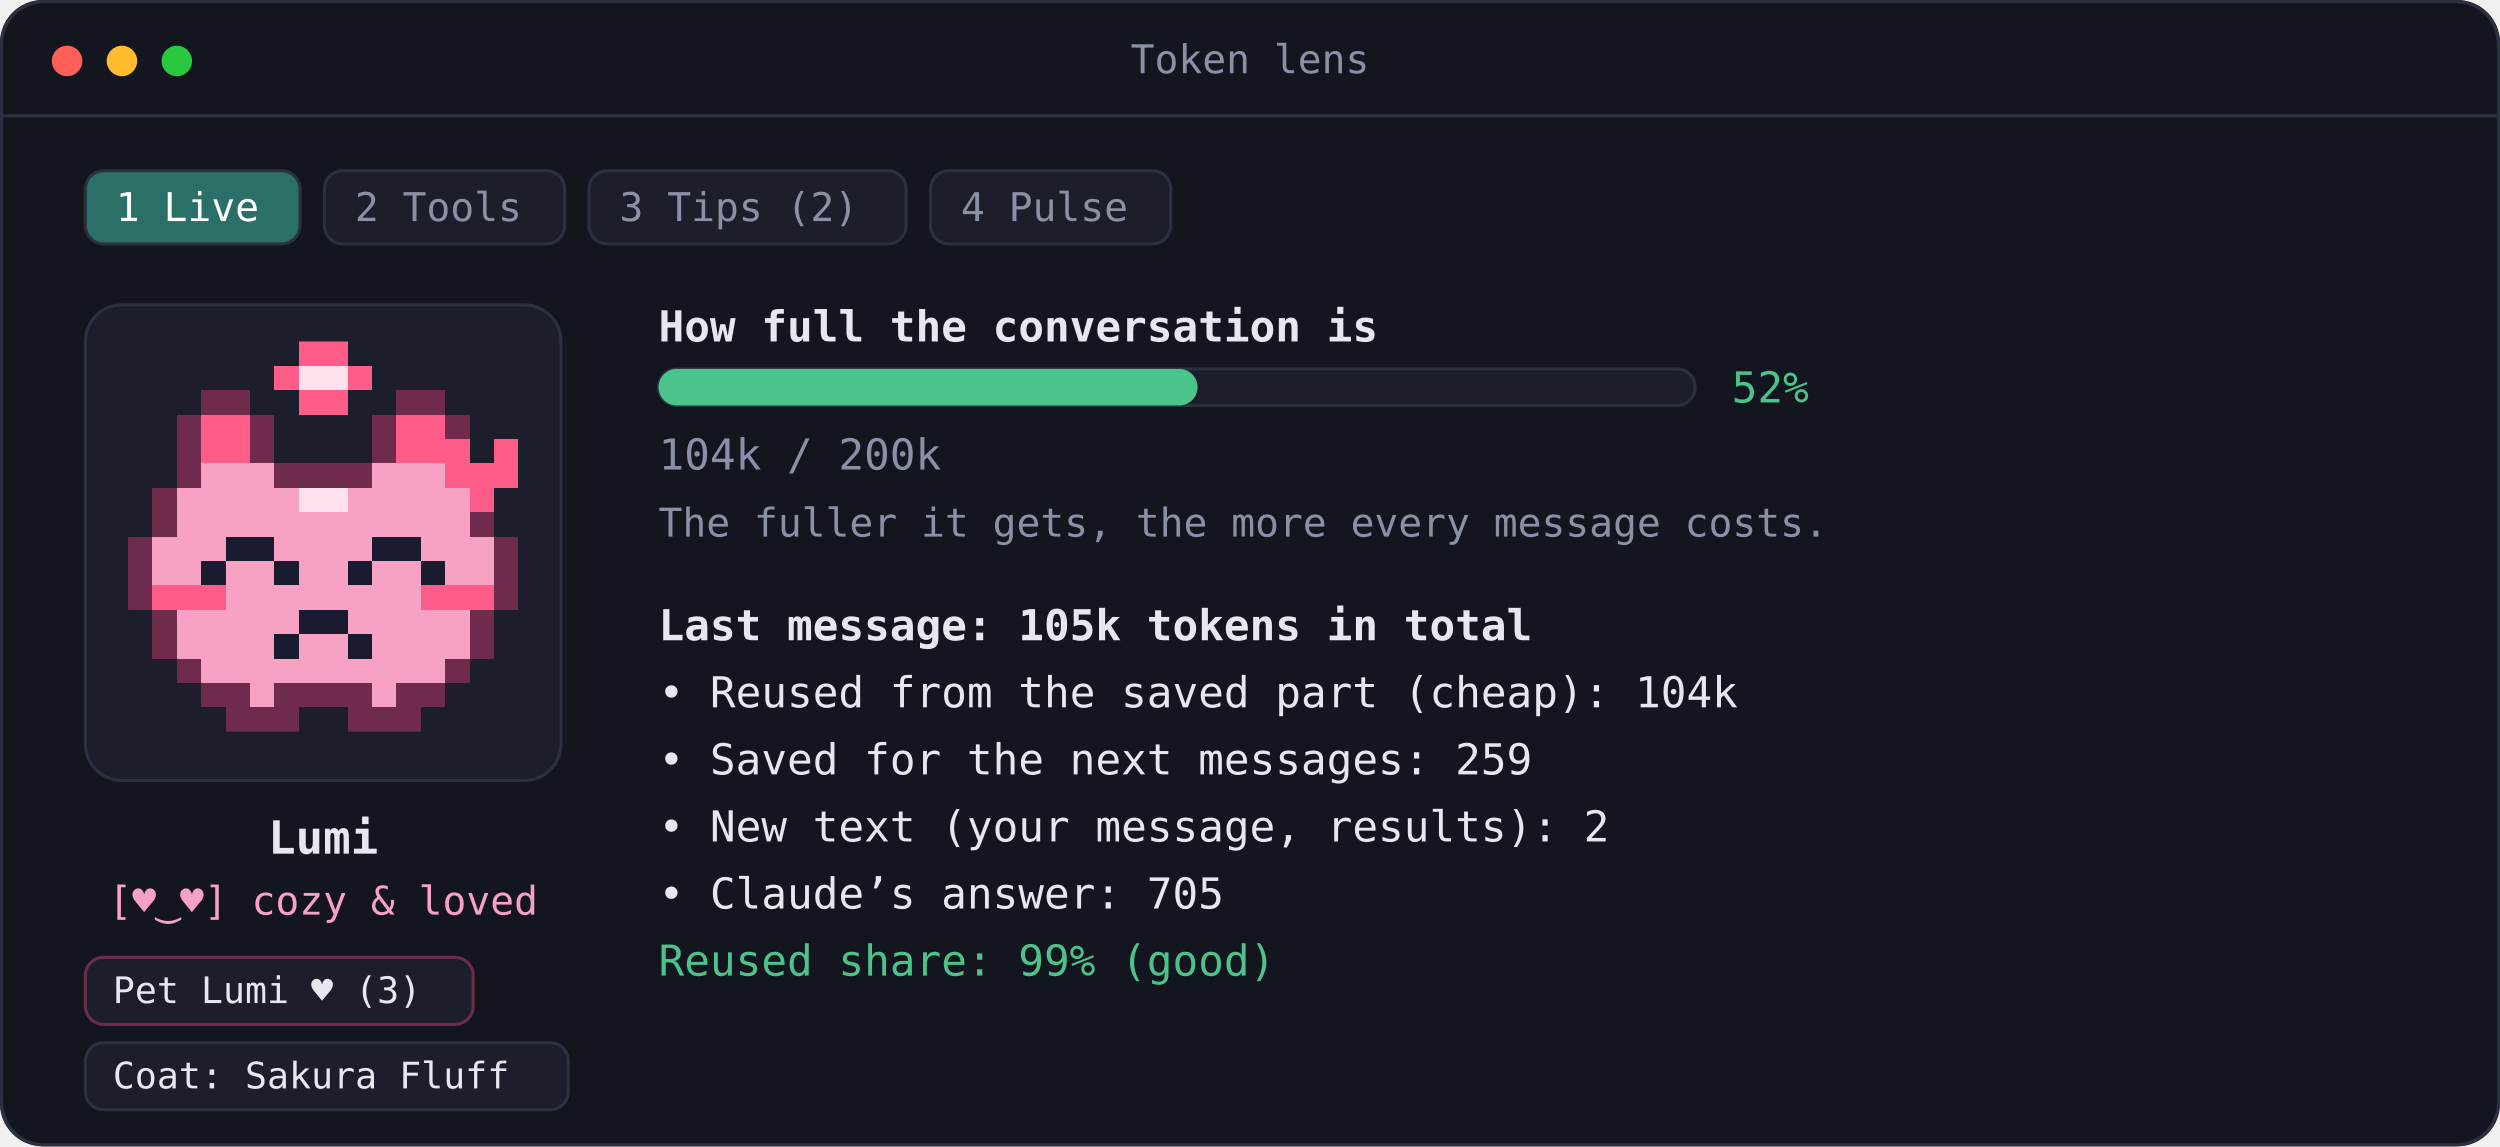
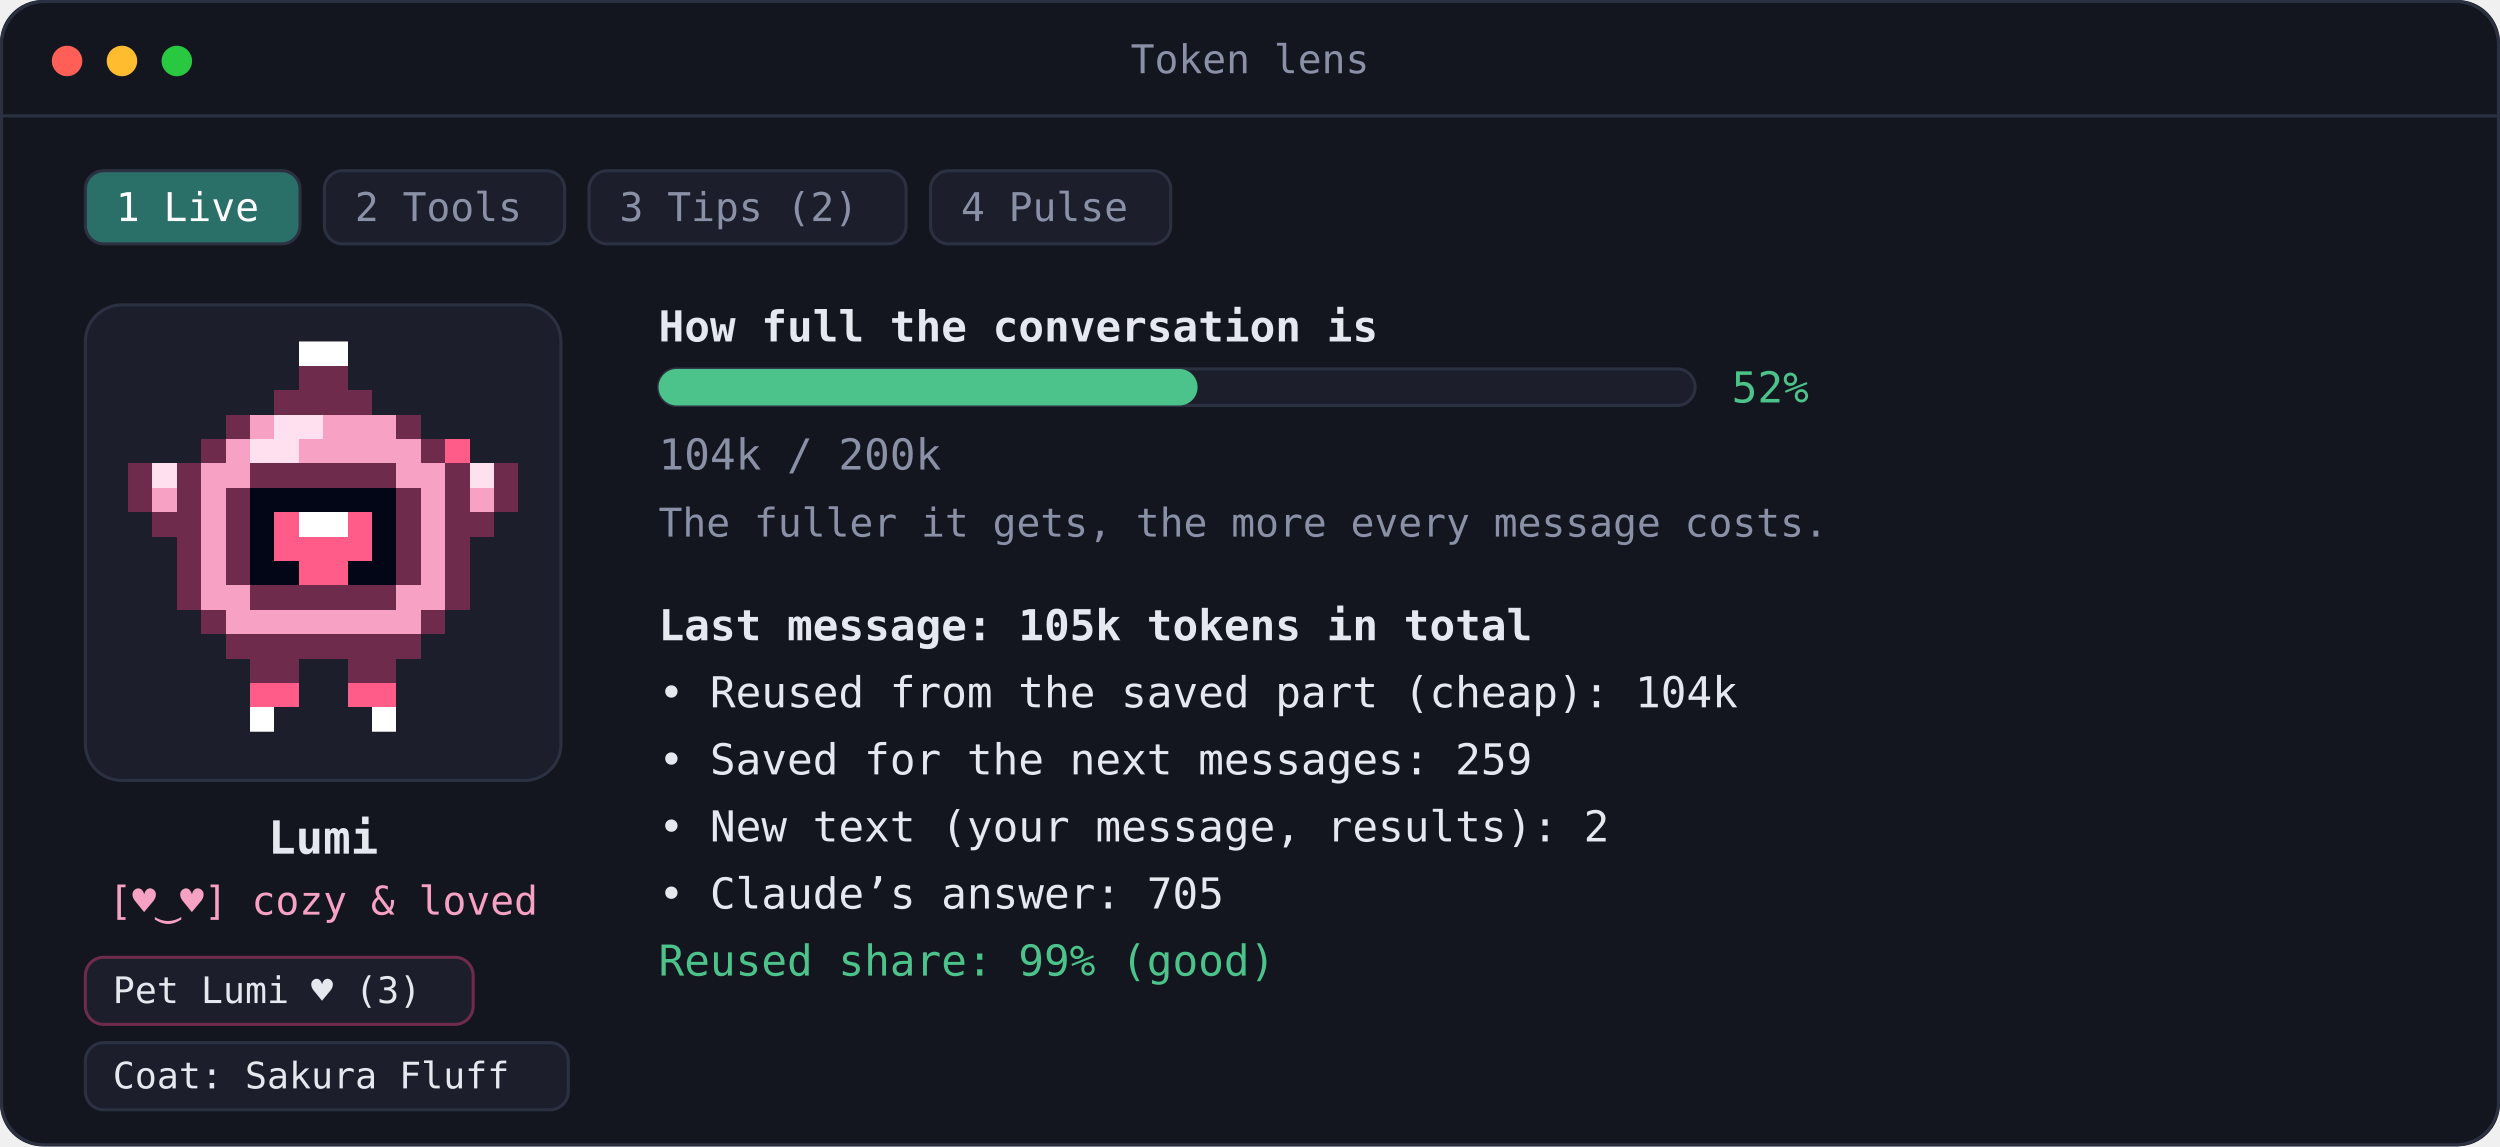
<svg xmlns="http://www.w3.org/2000/svg" width="820" height="376" viewBox="0 0 820 376">
  <rect width="820" height="376" rx="14" fill="#14161f" />
  <rect x="0.5" y="0.5" width="819" height="375" rx="14" fill="none" stroke="#2c3142" />
  <circle cx="22" cy="20" r="5" fill="#ff5f57" />
  <circle cx="40" cy="20" r="5" fill="#febc2e" />
  <circle cx="58" cy="20" r="5" fill="#28c840" />
  <text x="410" y="24" text-anchor="middle" font-size="13" fill="#8a90a6" font-family="ui-monospace, SFMono-Regular, Menlo, Consolas, monospace">Token lens</text>
  <line x1="0" y1="38" x2="820" y2="38" stroke="#2c3142" />
  <rect x="28" y="56" width="70.4" height="24" rx="6" fill="#2a6f68" stroke="#2c3142" />
  <text x="38" y="72.5" font-size="13" fill="#fff" font-family="ui-monospace, SFMono-Regular, Menlo, Consolas, monospace">1 Live</text>
  <rect x="106.4" y="56" width="78.8" height="24" rx="6" fill="#1c1f2b" stroke="#2c3142" />
  <text x="116.4" y="72.5" font-size="13" fill="#8a90a6" font-family="ui-monospace, SFMono-Regular, Menlo, Consolas, monospace">2 Tools</text>
  <rect x="193.2" y="56" width="104" height="24" rx="6" fill="#1c1f2b" stroke="#2c3142" />
  <text x="203.2" y="72.5" font-size="13" fill="#8a90a6" font-family="ui-monospace, SFMono-Regular, Menlo, Consolas, monospace">3 Tips (2)</text>
  <rect x="305.2" y="56" width="78.8" height="24" rx="6" fill="#1c1f2b" stroke="#2c3142" />
  <text x="315.2" y="72.5" font-size="13" fill="#8a90a6" font-family="ui-monospace, SFMono-Regular, Menlo, Consolas, monospace">4 Pulse</text>
  <rect x="28" y="100" width="156" height="156" rx="12" fill="#1c1f2b" stroke="#2c3142" />
  <svg x="42" y="112" width="128" height="128" viewBox="0 0 16 16" shape-rendering="crispEdges">
    <g opacity="1">
      <animate attributeName="opacity" values="1;0;0" keyTimes="0;0.333;0.667" dur="0.750s" calcMode="discrete" repeatCount="indefinite" />
-       <rect x="7" y="0" width="2" height="1" fill="#ff5c8a" />
-       <rect x="6" y="1" width="1" height="1" fill="#ff5c8a" />
-       <rect x="7" y="1" width="2" height="1" fill="#ffe0ee" />
-       <rect x="9" y="1" width="1" height="1" fill="#ff5c8a" />
-       <rect x="3" y="2" width="2" height="1" fill="#6e2b4b" />
-       <rect x="7" y="2" width="2" height="1" fill="#ff5c8a" />
-       <rect x="11" y="2" width="2" height="1" fill="#6e2b4b" />
-       <rect x="2" y="3" width="1" height="1" fill="#6e2b4b" />
-       <rect x="3" y="3" width="2" height="1" fill="#ff5c8a" />
-       <rect x="5" y="3" width="1" height="1" fill="#6e2b4b" />
-       <rect x="10" y="3" width="1" height="1" fill="#6e2b4b" />
-       <rect x="11" y="3" width="2" height="1" fill="#ff5c8a" />
-       <rect x="13" y="3" width="1" height="1" fill="#6e2b4b" />
-       <rect x="2" y="4" width="1" height="1" fill="#6e2b4b" />
-       <rect x="3" y="4" width="2" height="1" fill="#ff5c8a" />
-       <rect x="5" y="4" width="1" height="1" fill="#6e2b4b" />
-       <rect x="10" y="4" width="1" height="1" fill="#6e2b4b" />
-       <rect x="11" y="4" width="3" height="1" fill="#ff5c8a" />
-       <rect x="15" y="4" width="1" height="1" fill="#ff5c8a" />
+       <rect x="7" y="0" width="2" height="1" fill="#ffffff" />
+       <rect x="7" y="1" width="2" height="1" fill="#6e2b4b" />
+       <rect x="6" y="2" width="4" height="1" fill="#6e2b4b" />
+       <rect x="4" y="3" width="1" height="1" fill="#6e2b4b" />
+       <rect x="5" y="3" width="1" height="1" fill="#f7a1c4" />
+       <rect x="6" y="3" width="2" height="1" fill="#ffe0ee" />
+       <rect x="8" y="3" width="3" height="1" fill="#f7a1c4" />
+       <rect x="11" y="3" width="1" height="1" fill="#6e2b4b" />
+       <rect x="3" y="4" width="1" height="1" fill="#6e2b4b" />
+       <rect x="4" y="4" width="1" height="1" fill="#f7a1c4" />
+       <rect x="5" y="4" width="2" height="1" fill="#ffe0ee" />
+       <rect x="7" y="4" width="5" height="1" fill="#f7a1c4" />
+       <rect x="12" y="4" width="1" height="1" fill="#6e2b4b" />
+       <rect x="13" y="4" width="1" height="1" fill="#ff5c8a" />
+       <rect x="0" y="5" width="1" height="1" fill="#6e2b4b" />
+       <rect x="1" y="5" width="1" height="1" fill="#ffe0ee" />
      <rect x="2" y="5" width="1" height="1" fill="#6e2b4b" />
-       <rect x="3" y="5" width="3" height="1" fill="#f7a1c4" />
-       <rect x="6" y="5" width="4" height="1" fill="#6e2b4b" />
-       <rect x="10" y="5" width="3" height="1" fill="#f7a1c4" />
-       <rect x="13" y="5" width="3" height="1" fill="#ff5c8a" />
-       <rect x="1" y="6" width="1" height="1" fill="#6e2b4b" />
-       <rect x="2" y="6" width="5" height="1" fill="#f7a1c4" />
-       <rect x="7" y="6" width="2" height="1" fill="#ffe0ee" />
-       <rect x="9" y="6" width="5" height="1" fill="#f7a1c4" />
-       <rect x="14" y="6" width="1" height="1" fill="#ff5c8a" />
-       <rect x="1" y="7" width="1" height="1" fill="#6e2b4b" />
-       <rect x="2" y="7" width="12" height="1" fill="#f7a1c4" />
-       <rect x="14" y="7" width="1" height="1" fill="#6e2b4b" />
-       <rect x="0" y="8" width="1" height="1" fill="#6e2b4b" />
-       <rect x="1" y="8" width="3" height="1" fill="#f7a1c4" />
-       <rect x="4" y="8" width="2" height="1" fill="#1b1b2f" />
-       <rect x="6" y="8" width="4" height="1" fill="#f7a1c4" />
-       <rect x="10" y="8" width="2" height="1" fill="#1b1b2f" />
-       <rect x="12" y="8" width="3" height="1" fill="#f7a1c4" />
-       <rect x="15" y="8" width="1" height="1" fill="#6e2b4b" />
-       <rect x="0" y="9" width="1" height="1" fill="#6e2b4b" />
-       <rect x="1" y="9" width="2" height="1" fill="#f7a1c4" />
-       <rect x="3" y="9" width="1" height="1" fill="#1b1b2f" />
-       <rect x="4" y="9" width="2" height="1" fill="#f7a1c4" />
-       <rect x="6" y="9" width="1" height="1" fill="#1b1b2f" />
-       <rect x="7" y="9" width="2" height="1" fill="#f7a1c4" />
-       <rect x="9" y="9" width="1" height="1" fill="#1b1b2f" />
-       <rect x="10" y="9" width="2" height="1" fill="#f7a1c4" />
-       <rect x="12" y="9" width="1" height="1" fill="#1b1b2f" />
-       <rect x="13" y="9" width="2" height="1" fill="#f7a1c4" />
-       <rect x="15" y="9" width="1" height="1" fill="#6e2b4b" />
-       <rect x="0" y="10" width="1" height="1" fill="#6e2b4b" />
-       <rect x="1" y="10" width="3" height="1" fill="#ff5c8a" />
-       <rect x="4" y="10" width="8" height="1" fill="#f7a1c4" />
-       <rect x="12" y="10" width="3" height="1" fill="#ff5c8a" />
-       <rect x="15" y="10" width="1" height="1" fill="#6e2b4b" />
-       <rect x="1" y="11" width="1" height="1" fill="#6e2b4b" />
-       <rect x="2" y="11" width="5" height="1" fill="#f7a1c4" />
-       <rect x="7" y="11" width="2" height="1" fill="#1b1b2f" />
-       <rect x="9" y="11" width="5" height="1" fill="#f7a1c4" />
-       <rect x="14" y="11" width="1" height="1" fill="#6e2b4b" />
-       <rect x="1" y="12" width="1" height="1" fill="#6e2b4b" />
-       <rect x="2" y="12" width="4" height="1" fill="#f7a1c4" />
-       <rect x="6" y="12" width="1" height="1" fill="#1b1b2f" />
-       <rect x="7" y="12" width="2" height="1" fill="#f7a1c4" />
-       <rect x="9" y="12" width="1" height="1" fill="#1b1b2f" />
-       <rect x="10" y="12" width="4" height="1" fill="#f7a1c4" />
-       <rect x="14" y="12" width="1" height="1" fill="#6e2b4b" />
-       <rect x="2" y="13" width="1" height="1" fill="#6e2b4b" />
-       <rect x="3" y="13" width="10" height="1" fill="#f7a1c4" />
-       <rect x="13" y="13" width="1" height="1" fill="#6e2b4b" />
-       <rect x="3" y="14" width="2" height="1" fill="#6e2b4b" />
-       <rect x="5" y="14" width="1" height="1" fill="#f7a1c4" />
-       <rect x="6" y="14" width="4" height="1" fill="#6e2b4b" />
-       <rect x="10" y="14" width="1" height="1" fill="#f7a1c4" />
-       <rect x="11" y="14" width="2" height="1" fill="#6e2b4b" />
-       <rect x="4" y="15" width="3" height="1" fill="#6e2b4b" />
-       <rect x="9" y="15" width="3" height="1" fill="#6e2b4b" />
+       <rect x="3" y="5" width="2" height="1" fill="#f7a1c4" />
+       <rect x="5" y="5" width="6" height="1" fill="#6e2b4b" />
+       <rect x="11" y="5" width="2" height="1" fill="#f7a1c4" />
+       <rect x="13" y="5" width="1" height="1" fill="#6e2b4b" />
+       <rect x="14" y="5" width="1" height="1" fill="#ffe0ee" />
+       <rect x="15" y="5" width="1" height="1" fill="#6e2b4b" />
+       <rect x="0" y="6" width="1" height="1" fill="#6e2b4b" />
+       <rect x="1" y="6" width="1" height="1" fill="#f7a1c4" />
+       <rect x="2" y="6" width="1" height="1" fill="#6e2b4b" />
+       <rect x="3" y="6" width="1" height="1" fill="#f7a1c4" />
+       <rect x="4" y="6" width="1" height="1" fill="#6e2b4b" />
+       <rect x="5" y="6" width="6" height="1" fill="#020617" />
+       <rect x="11" y="6" width="1" height="1" fill="#6e2b4b" />
+       <rect x="12" y="6" width="1" height="1" fill="#f7a1c4" />
+       <rect x="13" y="6" width="1" height="1" fill="#6e2b4b" />
+       <rect x="14" y="6" width="1" height="1" fill="#f7a1c4" />
+       <rect x="15" y="6" width="1" height="1" fill="#6e2b4b" />
+       <rect x="1" y="7" width="2" height="1" fill="#6e2b4b" />
+       <rect x="3" y="7" width="1" height="1" fill="#f7a1c4" />
+       <rect x="4" y="7" width="1" height="1" fill="#6e2b4b" />
+       <rect x="5" y="7" width="1" height="1" fill="#020617" />
+       <rect x="6" y="7" width="1" height="1" fill="#ff5c8a" />
+       <rect x="7" y="7" width="2" height="1" fill="#ffffff" />
+       <rect x="9" y="7" width="1" height="1" fill="#ff5c8a" />
+       <rect x="10" y="7" width="1" height="1" fill="#020617" />
+       <rect x="11" y="7" width="1" height="1" fill="#6e2b4b" />
+       <rect x="12" y="7" width="1" height="1" fill="#f7a1c4" />
+       <rect x="13" y="7" width="2" height="1" fill="#6e2b4b" />
+       <rect x="2" y="8" width="1" height="1" fill="#6e2b4b" />
+       <rect x="3" y="8" width="1" height="1" fill="#f7a1c4" />
+       <rect x="4" y="8" width="1" height="1" fill="#6e2b4b" />
+       <rect x="5" y="8" width="1" height="1" fill="#020617" />
+       <rect x="6" y="8" width="4" height="1" fill="#ff5c8a" />
+       <rect x="10" y="8" width="1" height="1" fill="#020617" />
+       <rect x="11" y="8" width="1" height="1" fill="#6e2b4b" />
+       <rect x="12" y="8" width="1" height="1" fill="#f7a1c4" />
+       <rect x="13" y="8" width="1" height="1" fill="#6e2b4b" />
+       <rect x="2" y="9" width="1" height="1" fill="#6e2b4b" />
+       <rect x="3" y="9" width="1" height="1" fill="#f7a1c4" />
+       <rect x="4" y="9" width="1" height="1" fill="#6e2b4b" />
+       <rect x="5" y="9" width="2" height="1" fill="#020617" />
+       <rect x="7" y="9" width="2" height="1" fill="#ff5c8a" />
+       <rect x="9" y="9" width="2" height="1" fill="#020617" />
+       <rect x="11" y="9" width="1" height="1" fill="#6e2b4b" />
+       <rect x="12" y="9" width="1" height="1" fill="#f7a1c4" />
+       <rect x="13" y="9" width="1" height="1" fill="#6e2b4b" />
+       <rect x="2" y="10" width="1" height="1" fill="#6e2b4b" />
+       <rect x="3" y="10" width="2" height="1" fill="#f7a1c4" />
+       <rect x="5" y="10" width="6" height="1" fill="#6e2b4b" />
+       <rect x="11" y="10" width="2" height="1" fill="#f7a1c4" />
+       <rect x="13" y="10" width="1" height="1" fill="#6e2b4b" />
+       <rect x="3" y="11" width="1" height="1" fill="#6e2b4b" />
+       <rect x="4" y="11" width="8" height="1" fill="#f7a1c4" />
+       <rect x="12" y="11" width="1" height="1" fill="#6e2b4b" />
+       <rect x="4" y="12" width="8" height="1" fill="#6e2b4b" />
+       <rect x="5" y="13" width="2" height="1" fill="#6e2b4b" />
+       <rect x="9" y="13" width="2" height="1" fill="#6e2b4b" />
+       <rect x="5" y="14" width="2" height="1" fill="#ff5c8a" />
+       <rect x="9" y="14" width="2" height="1" fill="#ff5c8a" />
+       <rect x="5" y="15" width="1" height="1" fill="#ffffff" />
+       <rect x="10" y="15" width="1" height="1" fill="#ffffff" />
    </g>
    <g opacity="0">
      <animate attributeName="opacity" values="0;1;0" keyTimes="0;0.333;0.667" dur="0.750s" calcMode="discrete" repeatCount="indefinite" />
-       <rect x="7" y="1" width="2" height="1" fill="#ff5c8a" />
-       <rect x="3" y="2" width="2" height="1" fill="#6e2b4b" />
-       <rect x="6" y="2" width="1" height="1" fill="#ff5c8a" />
-       <rect x="7" y="2" width="2" height="1" fill="#ffe0ee" />
-       <rect x="9" y="2" width="1" height="1" fill="#ff5c8a" />
-       <rect x="11" y="2" width="2" height="1" fill="#6e2b4b" />
+       <rect x="7" y="0" width="2" height="1" fill="#ffffff" />
+       <rect x="7" y="1" width="2" height="1" fill="#6e2b4b" />
+       <rect x="6" y="2" width="4" height="1" fill="#6e2b4b" />
      <rect x="13" y="2" width="1" height="1" fill="#ff5c8a" />
-       <rect x="15" y="2" width="1" height="1" fill="#ff5c8a" />
-       <rect x="2" y="3" width="1" height="1" fill="#6e2b4b" />
-       <rect x="3" y="3" width="2" height="1" fill="#ff5c8a" />
-       <rect x="5" y="3" width="1" height="1" fill="#6e2b4b" />
-       <rect x="7" y="3" width="2" height="1" fill="#ff5c8a" />
-       <rect x="10" y="3" width="1" height="1" fill="#6e2b4b" />
-       <rect x="11" y="3" width="5" height="1" fill="#ff5c8a" />
-       <rect x="2" y="4" width="1" height="1" fill="#6e2b4b" />
-       <rect x="3" y="4" width="2" height="1" fill="#ff5c8a" />
-       <rect x="5" y="4" width="1" height="1" fill="#6e2b4b" />
-       <rect x="10" y="4" width="1" height="1" fill="#6e2b4b" />
-       <rect x="11" y="4" width="2" height="1" fill="#ff5c8a" />
-       <rect x="13" y="4" width="1" height="1" fill="#6e2b4b" />
-       <rect x="14" y="4" width="1" height="1" fill="#ff5c8a" />
+       <rect x="4" y="3" width="1" height="1" fill="#6e2b4b" />
+       <rect x="5" y="3" width="1" height="1" fill="#f7a1c4" />
+       <rect x="6" y="3" width="2" height="1" fill="#ffe0ee" />
+       <rect x="8" y="3" width="3" height="1" fill="#f7a1c4" />
+       <rect x="11" y="3" width="1" height="1" fill="#6e2b4b" />
+       <rect x="3" y="4" width="1" height="1" fill="#6e2b4b" />
+       <rect x="4" y="4" width="1" height="1" fill="#f7a1c4" />
+       <rect x="5" y="4" width="2" height="1" fill="#ffe0ee" />
+       <rect x="7" y="4" width="5" height="1" fill="#f7a1c4" />
+       <rect x="12" y="4" width="1" height="1" fill="#6e2b4b" />
+       <rect x="0" y="5" width="1" height="1" fill="#6e2b4b" />
+       <rect x="1" y="5" width="1" height="1" fill="#ffe0ee" />
      <rect x="2" y="5" width="1" height="1" fill="#6e2b4b" />
-       <rect x="3" y="5" width="3" height="1" fill="#f7a1c4" />
-       <rect x="6" y="5" width="4" height="1" fill="#6e2b4b" />
-       <rect x="10" y="5" width="3" height="1" fill="#f7a1c4" />
+       <rect x="3" y="5" width="2" height="1" fill="#f7a1c4" />
+       <rect x="5" y="5" width="6" height="1" fill="#6e2b4b" />
+       <rect x="11" y="5" width="2" height="1" fill="#f7a1c4" />
      <rect x="13" y="5" width="1" height="1" fill="#6e2b4b" />
-       <rect x="1" y="6" width="1" height="1" fill="#6e2b4b" />
-       <rect x="2" y="6" width="5" height="1" fill="#f7a1c4" />
-       <rect x="7" y="6" width="2" height="1" fill="#ffe0ee" />
-       <rect x="9" y="6" width="5" height="1" fill="#f7a1c4" />
-       <rect x="14" y="6" width="1" height="1" fill="#6e2b4b" />
-       <rect x="1" y="7" width="1" height="1" fill="#6e2b4b" />
-       <rect x="2" y="7" width="12" height="1" fill="#f7a1c4" />
-       <rect x="14" y="7" width="1" height="1" fill="#6e2b4b" />
-       <rect x="0" y="8" width="1" height="1" fill="#6e2b4b" />
-       <rect x="1" y="8" width="3" height="1" fill="#f7a1c4" />
-       <rect x="4" y="8" width="2" height="1" fill="#1b1b2f" />
-       <rect x="6" y="8" width="4" height="1" fill="#f7a1c4" />
-       <rect x="10" y="8" width="2" height="1" fill="#1b1b2f" />
-       <rect x="12" y="8" width="3" height="1" fill="#f7a1c4" />
-       <rect x="15" y="8" width="1" height="1" fill="#6e2b4b" />
-       <rect x="0" y="9" width="1" height="1" fill="#6e2b4b" />
-       <rect x="1" y="9" width="2" height="1" fill="#f7a1c4" />
-       <rect x="3" y="9" width="1" height="1" fill="#1b1b2f" />
-       <rect x="4" y="9" width="2" height="1" fill="#f7a1c4" />
-       <rect x="6" y="9" width="1" height="1" fill="#1b1b2f" />
-       <rect x="7" y="9" width="2" height="1" fill="#f7a1c4" />
-       <rect x="9" y="9" width="1" height="1" fill="#1b1b2f" />
-       <rect x="10" y="9" width="2" height="1" fill="#f7a1c4" />
-       <rect x="12" y="9" width="1" height="1" fill="#1b1b2f" />
-       <rect x="13" y="9" width="2" height="1" fill="#f7a1c4" />
-       <rect x="15" y="9" width="1" height="1" fill="#6e2b4b" />
-       <rect x="0" y="10" width="1" height="1" fill="#6e2b4b" />
-       <rect x="1" y="10" width="3" height="1" fill="#ff5c8a" />
-       <rect x="4" y="10" width="8" height="1" fill="#f7a1c4" />
-       <rect x="12" y="10" width="3" height="1" fill="#ff5c8a" />
-       <rect x="15" y="10" width="1" height="1" fill="#6e2b4b" />
-       <rect x="1" y="11" width="1" height="1" fill="#6e2b4b" />
-       <rect x="2" y="11" width="4" height="1" fill="#f7a1c4" />
-       <rect x="6" y="11" width="4" height="1" fill="#1b1b2f" />
-       <rect x="10" y="11" width="4" height="1" fill="#f7a1c4" />
-       <rect x="14" y="11" width="1" height="1" fill="#6e2b4b" />
-       <rect x="1" y="12" width="1" height="1" fill="#6e2b4b" />
-       <rect x="2" y="12" width="4" height="1" fill="#f7a1c4" />
-       <rect x="6" y="12" width="1" height="1" fill="#1b1b2f" />
-       <rect x="7" y="12" width="2" height="1" fill="#ff5c8a" />
-       <rect x="9" y="12" width="1" height="1" fill="#1b1b2f" />
-       <rect x="10" y="12" width="4" height="1" fill="#f7a1c4" />
-       <rect x="14" y="12" width="1" height="1" fill="#6e2b4b" />
-       <rect x="2" y="13" width="1" height="1" fill="#6e2b4b" />
-       <rect x="3" y="13" width="10" height="1" fill="#f7a1c4" />
-       <rect x="13" y="13" width="1" height="1" fill="#6e2b4b" />
-       <rect x="3" y="14" width="2" height="1" fill="#6e2b4b" />
-       <rect x="5" y="14" width="1" height="1" fill="#f7a1c4" />
-       <rect x="6" y="14" width="4" height="1" fill="#6e2b4b" />
-       <rect x="10" y="14" width="1" height="1" fill="#f7a1c4" />
-       <rect x="11" y="14" width="2" height="1" fill="#6e2b4b" />
-       <rect x="4" y="15" width="3" height="1" fill="#6e2b4b" />
-       <rect x="9" y="15" width="3" height="1" fill="#6e2b4b" />
+       <rect x="14" y="5" width="1" height="1" fill="#ffe0ee" />
+       <rect x="15" y="5" width="1" height="1" fill="#6e2b4b" />
+       <rect x="0" y="6" width="1" height="1" fill="#6e2b4b" />
+       <rect x="1" y="6" width="1" height="1" fill="#f7a1c4" />
+       <rect x="2" y="6" width="1" height="1" fill="#6e2b4b" />
+       <rect x="3" y="6" width="1" height="1" fill="#f7a1c4" />
+       <rect x="4" y="6" width="1" height="1" fill="#6e2b4b" />
+       <rect x="5" y="6" width="1" height="1" fill="#020617" />
+       <rect x="6" y="6" width="1" height="1" fill="#ff5c8a" />
+       <rect x="7" y="6" width="2" height="1" fill="#ffffff" />
+       <rect x="9" y="6" width="1" height="1" fill="#ff5c8a" />
+       <rect x="10" y="6" width="1" height="1" fill="#020617" />
+       <rect x="11" y="6" width="1" height="1" fill="#6e2b4b" />
+       <rect x="12" y="6" width="1" height="1" fill="#f7a1c4" />
+       <rect x="13" y="6" width="1" height="1" fill="#6e2b4b" />
+       <rect x="14" y="6" width="1" height="1" fill="#f7a1c4" />
+       <rect x="15" y="6" width="1" height="1" fill="#6e2b4b" />
+       <rect x="1" y="7" width="2" height="1" fill="#6e2b4b" />
+       <rect x="3" y="7" width="1" height="1" fill="#f7a1c4" />
+       <rect x="4" y="7" width="1" height="1" fill="#6e2b4b" />
+       <rect x="5" y="7" width="1" height="1" fill="#020617" />
+       <rect x="6" y="7" width="4" height="1" fill="#ff5c8a" />
+       <rect x="10" y="7" width="1" height="1" fill="#020617" />
+       <rect x="11" y="7" width="1" height="1" fill="#6e2b4b" />
+       <rect x="12" y="7" width="1" height="1" fill="#f7a1c4" />
+       <rect x="13" y="7" width="2" height="1" fill="#6e2b4b" />
+       <rect x="2" y="8" width="1" height="1" fill="#6e2b4b" />
+       <rect x="3" y="8" width="1" height="1" fill="#f7a1c4" />
+       <rect x="4" y="8" width="1" height="1" fill="#6e2b4b" />
+       <rect x="5" y="8" width="2" height="1" fill="#020617" />
+       <rect x="7" y="8" width="2" height="1" fill="#ff5c8a" />
+       <rect x="9" y="8" width="2" height="1" fill="#020617" />
+       <rect x="11" y="8" width="1" height="1" fill="#6e2b4b" />
+       <rect x="12" y="8" width="1" height="1" fill="#f7a1c4" />
+       <rect x="13" y="8" width="1" height="1" fill="#6e2b4b" />
+       <rect x="2" y="9" width="1" height="1" fill="#6e2b4b" />
+       <rect x="3" y="9" width="1" height="1" fill="#f7a1c4" />
+       <rect x="4" y="9" width="1" height="1" fill="#6e2b4b" />
+       <rect x="5" y="9" width="6" height="1" fill="#020617" />
+       <rect x="11" y="9" width="1" height="1" fill="#6e2b4b" />
+       <rect x="12" y="9" width="1" height="1" fill="#f7a1c4" />
+       <rect x="13" y="9" width="1" height="1" fill="#6e2b4b" />
+       <rect x="2" y="10" width="1" height="1" fill="#6e2b4b" />
+       <rect x="3" y="10" width="2" height="1" fill="#f7a1c4" />
+       <rect x="5" y="10" width="6" height="1" fill="#6e2b4b" />
+       <rect x="11" y="10" width="2" height="1" fill="#f7a1c4" />
+       <rect x="13" y="10" width="1" height="1" fill="#6e2b4b" />
+       <rect x="3" y="11" width="1" height="1" fill="#6e2b4b" />
+       <rect x="4" y="11" width="8" height="1" fill="#f7a1c4" />
+       <rect x="12" y="11" width="1" height="1" fill="#6e2b4b" />
+       <rect x="4" y="12" width="8" height="1" fill="#6e2b4b" />
+       <rect x="5" y="13" width="2" height="1" fill="#6e2b4b" />
+       <rect x="9" y="13" width="2" height="1" fill="#6e2b4b" />
+       <rect x="5" y="14" width="2" height="1" fill="#ffffff" />
+       <rect x="9" y="14" width="2" height="1" fill="#ffffff" />
+       <rect x="4" y="15" width="3" height="1" fill="#ff5c8a" />
+       <rect x="9" y="15" width="3" height="1" fill="#ff5c8a" />
    </g>
    <g opacity="0">
      <animate attributeName="opacity" values="0;0;1" keyTimes="0;0.333;0.667" dur="0.750s" calcMode="discrete" repeatCount="indefinite" />
-       <rect x="7" y="0" width="2" height="1" fill="#ff5c8a" />
+       <rect x="7" y="0" width="2" height="1" fill="#ffffff" />
      <rect x="13" y="0" width="1" height="1" fill="#ff5c8a" />
-       <rect x="15" y="0" width="1" height="1" fill="#ff5c8a" />
-       <rect x="6" y="1" width="1" height="1" fill="#ff5c8a" />
-       <rect x="7" y="1" width="2" height="1" fill="#ffe0ee" />
-       <rect x="9" y="1" width="1" height="1" fill="#ff5c8a" />
-       <rect x="13" y="1" width="3" height="1" fill="#ff5c8a" />
-       <rect x="3" y="2" width="2" height="1" fill="#6e2b4b" />
-       <rect x="7" y="2" width="2" height="1" fill="#ff5c8a" />
-       <rect x="11" y="2" width="2" height="1" fill="#6e2b4b" />
-       <rect x="14" y="2" width="1" height="1" fill="#ff5c8a" />
-       <rect x="2" y="3" width="1" height="1" fill="#6e2b4b" />
-       <rect x="3" y="3" width="2" height="1" fill="#ff5c8a" />
-       <rect x="5" y="3" width="1" height="1" fill="#6e2b4b" />
-       <rect x="10" y="3" width="1" height="1" fill="#6e2b4b" />
-       <rect x="11" y="3" width="2" height="1" fill="#ff5c8a" />
-       <rect x="13" y="3" width="1" height="1" fill="#6e2b4b" />
-       <rect x="2" y="4" width="1" height="1" fill="#6e2b4b" />
-       <rect x="3" y="4" width="2" height="1" fill="#ff5c8a" />
-       <rect x="5" y="4" width="1" height="1" fill="#6e2b4b" />
-       <rect x="10" y="4" width="1" height="1" fill="#6e2b4b" />
-       <rect x="11" y="4" width="2" height="1" fill="#ff5c8a" />
-       <rect x="13" y="4" width="1" height="1" fill="#6e2b4b" />
+       <rect x="7" y="1" width="2" height="1" fill="#6e2b4b" />
+       <rect x="6" y="2" width="4" height="1" fill="#6e2b4b" />
+       <rect x="4" y="3" width="1" height="1" fill="#6e2b4b" />
+       <rect x="5" y="3" width="1" height="1" fill="#f7a1c4" />
+       <rect x="6" y="3" width="2" height="1" fill="#ffe0ee" />
+       <rect x="8" y="3" width="3" height="1" fill="#f7a1c4" />
+       <rect x="11" y="3" width="1" height="1" fill="#6e2b4b" />
+       <rect x="3" y="4" width="1" height="1" fill="#6e2b4b" />
+       <rect x="4" y="4" width="1" height="1" fill="#f7a1c4" />
+       <rect x="5" y="4" width="2" height="1" fill="#ffe0ee" />
+       <rect x="7" y="4" width="5" height="1" fill="#f7a1c4" />
+       <rect x="12" y="4" width="1" height="1" fill="#6e2b4b" />
+       <rect x="0" y="5" width="1" height="1" fill="#6e2b4b" />
+       <rect x="1" y="5" width="1" height="1" fill="#ffe0ee" />
      <rect x="2" y="5" width="1" height="1" fill="#6e2b4b" />
-       <rect x="3" y="5" width="3" height="1" fill="#f7a1c4" />
-       <rect x="6" y="5" width="4" height="1" fill="#6e2b4b" />
-       <rect x="10" y="5" width="3" height="1" fill="#f7a1c4" />
+       <rect x="3" y="5" width="2" height="1" fill="#f7a1c4" />
+       <rect x="5" y="5" width="6" height="1" fill="#6e2b4b" />
+       <rect x="11" y="5" width="2" height="1" fill="#f7a1c4" />
      <rect x="13" y="5" width="1" height="1" fill="#6e2b4b" />
-       <rect x="1" y="6" width="1" height="1" fill="#6e2b4b" />
-       <rect x="2" y="6" width="5" height="1" fill="#f7a1c4" />
-       <rect x="7" y="6" width="2" height="1" fill="#ffe0ee" />
-       <rect x="9" y="6" width="5" height="1" fill="#f7a1c4" />
-       <rect x="14" y="6" width="1" height="1" fill="#6e2b4b" />
-       <rect x="1" y="7" width="1" height="1" fill="#6e2b4b" />
-       <rect x="2" y="7" width="12" height="1" fill="#f7a1c4" />
-       <rect x="14" y="7" width="1" height="1" fill="#6e2b4b" />
-       <rect x="0" y="8" width="1" height="1" fill="#6e2b4b" />
-       <rect x="1" y="8" width="3" height="1" fill="#f7a1c4" />
-       <rect x="4" y="8" width="2" height="1" fill="#1b1b2f" />
-       <rect x="6" y="8" width="4" height="1" fill="#f7a1c4" />
-       <rect x="10" y="8" width="2" height="1" fill="#1b1b2f" />
-       <rect x="12" y="8" width="3" height="1" fill="#f7a1c4" />
-       <rect x="15" y="8" width="1" height="1" fill="#6e2b4b" />
-       <rect x="0" y="9" width="1" height="1" fill="#6e2b4b" />
-       <rect x="1" y="9" width="2" height="1" fill="#f7a1c4" />
-       <rect x="3" y="9" width="1" height="1" fill="#1b1b2f" />
-       <rect x="4" y="9" width="2" height="1" fill="#f7a1c4" />
-       <rect x="6" y="9" width="1" height="1" fill="#1b1b2f" />
-       <rect x="7" y="9" width="2" height="1" fill="#f7a1c4" />
-       <rect x="9" y="9" width="1" height="1" fill="#1b1b2f" />
-       <rect x="10" y="9" width="2" height="1" fill="#f7a1c4" />
-       <rect x="12" y="9" width="1" height="1" fill="#1b1b2f" />
-       <rect x="13" y="9" width="2" height="1" fill="#f7a1c4" />
-       <rect x="15" y="9" width="1" height="1" fill="#6e2b4b" />
-       <rect x="0" y="10" width="1" height="1" fill="#6e2b4b" />
-       <rect x="1" y="10" width="3" height="1" fill="#ff5c8a" />
-       <rect x="4" y="10" width="8" height="1" fill="#f7a1c4" />
-       <rect x="12" y="10" width="3" height="1" fill="#ff5c8a" />
-       <rect x="15" y="10" width="1" height="1" fill="#6e2b4b" />
-       <rect x="1" y="11" width="1" height="1" fill="#6e2b4b" />
-       <rect x="2" y="11" width="5" height="1" fill="#f7a1c4" />
-       <rect x="7" y="11" width="2" height="1" fill="#1b1b2f" />
-       <rect x="9" y="11" width="5" height="1" fill="#f7a1c4" />
-       <rect x="14" y="11" width="1" height="1" fill="#6e2b4b" />
-       <rect x="1" y="12" width="1" height="1" fill="#6e2b4b" />
-       <rect x="2" y="12" width="4" height="1" fill="#f7a1c4" />
-       <rect x="6" y="12" width="1" height="1" fill="#1b1b2f" />
-       <rect x="7" y="12" width="2" height="1" fill="#f7a1c4" />
-       <rect x="9" y="12" width="1" height="1" fill="#1b1b2f" />
-       <rect x="10" y="12" width="4" height="1" fill="#f7a1c4" />
-       <rect x="14" y="12" width="1" height="1" fill="#6e2b4b" />
-       <rect x="2" y="13" width="1" height="1" fill="#6e2b4b" />
-       <rect x="3" y="13" width="10" height="1" fill="#f7a1c4" />
-       <rect x="13" y="13" width="1" height="1" fill="#6e2b4b" />
-       <rect x="3" y="14" width="2" height="1" fill="#6e2b4b" />
-       <rect x="5" y="14" width="1" height="1" fill="#f7a1c4" />
-       <rect x="6" y="14" width="4" height="1" fill="#6e2b4b" />
-       <rect x="10" y="14" width="1" height="1" fill="#f7a1c4" />
-       <rect x="11" y="14" width="2" height="1" fill="#6e2b4b" />
-       <rect x="4" y="15" width="3" height="1" fill="#6e2b4b" />
-       <rect x="9" y="15" width="3" height="1" fill="#6e2b4b" />
+       <rect x="14" y="5" width="1" height="1" fill="#ffe0ee" />
+       <rect x="15" y="5" width="1" height="1" fill="#6e2b4b" />
+       <rect x="0" y="6" width="1" height="1" fill="#6e2b4b" />
+       <rect x="1" y="6" width="1" height="1" fill="#f7a1c4" />
+       <rect x="2" y="6" width="1" height="1" fill="#6e2b4b" />
+       <rect x="3" y="6" width="1" height="1" fill="#f7a1c4" />
+       <rect x="4" y="6" width="1" height="1" fill="#6e2b4b" />
+       <rect x="5" y="6" width="6" height="1" fill="#020617" />
+       <rect x="11" y="6" width="1" height="1" fill="#6e2b4b" />
+       <rect x="12" y="6" width="1" height="1" fill="#f7a1c4" />
+       <rect x="13" y="6" width="1" height="1" fill="#6e2b4b" />
+       <rect x="14" y="6" width="1" height="1" fill="#f7a1c4" />
+       <rect x="15" y="6" width="1" height="1" fill="#6e2b4b" />
+       <rect x="1" y="7" width="2" height="1" fill="#6e2b4b" />
+       <rect x="3" y="7" width="1" height="1" fill="#f7a1c4" />
+       <rect x="4" y="7" width="1" height="1" fill="#6e2b4b" />
+       <rect x="5" y="7" width="1" height="1" fill="#020617" />
+       <rect x="6" y="7" width="1" height="1" fill="#ff5c8a" />
+       <rect x="7" y="7" width="2" height="1" fill="#ffffff" />
+       <rect x="9" y="7" width="1" height="1" fill="#ff5c8a" />
+       <rect x="10" y="7" width="1" height="1" fill="#020617" />
+       <rect x="11" y="7" width="1" height="1" fill="#6e2b4b" />
+       <rect x="12" y="7" width="1" height="1" fill="#f7a1c4" />
+       <rect x="13" y="7" width="2" height="1" fill="#6e2b4b" />
+       <rect x="2" y="8" width="1" height="1" fill="#6e2b4b" />
+       <rect x="3" y="8" width="1" height="1" fill="#f7a1c4" />
+       <rect x="4" y="8" width="1" height="1" fill="#6e2b4b" />
+       <rect x="5" y="8" width="1" height="1" fill="#020617" />
+       <rect x="6" y="8" width="4" height="1" fill="#ff5c8a" />
+       <rect x="10" y="8" width="1" height="1" fill="#020617" />
+       <rect x="11" y="8" width="1" height="1" fill="#6e2b4b" />
+       <rect x="12" y="8" width="1" height="1" fill="#f7a1c4" />
+       <rect x="13" y="8" width="1" height="1" fill="#6e2b4b" />
+       <rect x="2" y="9" width="1" height="1" fill="#6e2b4b" />
+       <rect x="3" y="9" width="1" height="1" fill="#f7a1c4" />
+       <rect x="4" y="9" width="1" height="1" fill="#6e2b4b" />
+       <rect x="5" y="9" width="2" height="1" fill="#020617" />
+       <rect x="7" y="9" width="2" height="1" fill="#ff5c8a" />
+       <rect x="9" y="9" width="2" height="1" fill="#020617" />
+       <rect x="11" y="9" width="1" height="1" fill="#6e2b4b" />
+       <rect x="12" y="9" width="1" height="1" fill="#f7a1c4" />
+       <rect x="13" y="9" width="1" height="1" fill="#6e2b4b" />
+       <rect x="2" y="10" width="1" height="1" fill="#6e2b4b" />
+       <rect x="3" y="10" width="2" height="1" fill="#f7a1c4" />
+       <rect x="5" y="10" width="6" height="1" fill="#6e2b4b" />
+       <rect x="11" y="10" width="2" height="1" fill="#f7a1c4" />
+       <rect x="13" y="10" width="1" height="1" fill="#6e2b4b" />
+       <rect x="3" y="11" width="1" height="1" fill="#6e2b4b" />
+       <rect x="4" y="11" width="8" height="1" fill="#f7a1c4" />
+       <rect x="12" y="11" width="1" height="1" fill="#6e2b4b" />
+       <rect x="4" y="12" width="8" height="1" fill="#6e2b4b" />
+       <rect x="5" y="13" width="2" height="1" fill="#6e2b4b" />
+       <rect x="9" y="13" width="2" height="1" fill="#6e2b4b" />
+       <rect x="5" y="14" width="2" height="1" fill="#ff5c8a" />
+       <rect x="9" y="14" width="2" height="1" fill="#ff5c8a" />
+       <rect x="5" y="15" width="1" height="1" fill="#ffffff" />
+       <rect x="10" y="15" width="1" height="1" fill="#ffffff" />
    </g>
  </svg>
  <text x="106" y="280" text-anchor="middle" font-size="15" font-weight="700" fill="#e6e8ef" font-family="ui-monospace, SFMono-Regular, Menlo, Consolas, monospace">Lumi</text>
  <text x="106" y="300" text-anchor="middle" font-size="13" fill="#f7a1c4" font-family="ui-monospace, SFMono-Regular, Menlo, Consolas, monospace">[♥‿♥] cozy &amp; loved</text>
  <rect x="28" y="314" width="127.2" height="22" rx="6" fill="#1c1f2b" stroke="#6e2b4b" />
  <text x="37" y="329" font-size="12" fill="#e6e8ef" font-family="ui-monospace, SFMono-Regular, Menlo, Consolas, monospace">Pet Lumi ♥ (3)</text>
  <rect x="28" y="342" width="158.4" height="22" rx="6" fill="#1c1f2b" stroke="#2c3142" />
  <text x="37" y="357" font-size="12" fill="#e6e8ef" font-family="ui-monospace, SFMono-Regular, Menlo, Consolas, monospace">Coat: Sakura Fluff</text>
  <text x="216" y="112" font-size="14" font-weight="700" fill="#e6e8ef" font-family="ui-monospace, SFMono-Regular, Menlo, Consolas, monospace">How full the conversation is</text>
  <rect x="216" y="121" width="340" height="12" rx="6" fill="#1c1f2b" stroke="#2c3142" />
  <rect x="216" y="121" width="176.8" height="12" rx="6" fill="#4cc38a" />
  <text x="568" y="132" font-size="14" fill="#4cc38a" font-family="ui-monospace, SFMono-Regular, Menlo, Consolas, monospace">52%</text>
  <text x="216" y="154" font-size="14" fill="#8a90a6" font-family="ui-monospace, SFMono-Regular, Menlo, Consolas, monospace">104k / 200k</text>
  <text x="216" y="176" font-size="13" fill="#8a90a6" font-family="ui-monospace, SFMono-Regular, Menlo, Consolas, monospace">The fuller it gets, the more every message costs.</text>
  <text x="216" y="210" font-size="14" font-weight="700" fill="#e6e8ef" font-family="ui-monospace, SFMono-Regular, Menlo, Consolas, monospace">Last message: 105k tokens in total</text>
  <text x="216" y="232" font-size="14" fill="#e6e8ef" font-family="ui-monospace, SFMono-Regular, Menlo, Consolas, monospace">• Reused from the saved part (cheap): 104k</text>
  <text x="216" y="254" font-size="14" fill="#e6e8ef" font-family="ui-monospace, SFMono-Regular, Menlo, Consolas, monospace">• Saved for the next messages: 259</text>
  <text x="216" y="276" font-size="14" fill="#e6e8ef" font-family="ui-monospace, SFMono-Regular, Menlo, Consolas, monospace">• New text (your message, results): 2</text>
  <text x="216" y="298" font-size="14" fill="#e6e8ef" font-family="ui-monospace, SFMono-Regular, Menlo, Consolas, monospace">• Claude’s answer: 705</text>
  <text x="216" y="320" font-size="14" fill="#4cc38a" font-family="ui-monospace, SFMono-Regular, Menlo, Consolas, monospace">Reused share: 99% (good)</text>
</svg>
